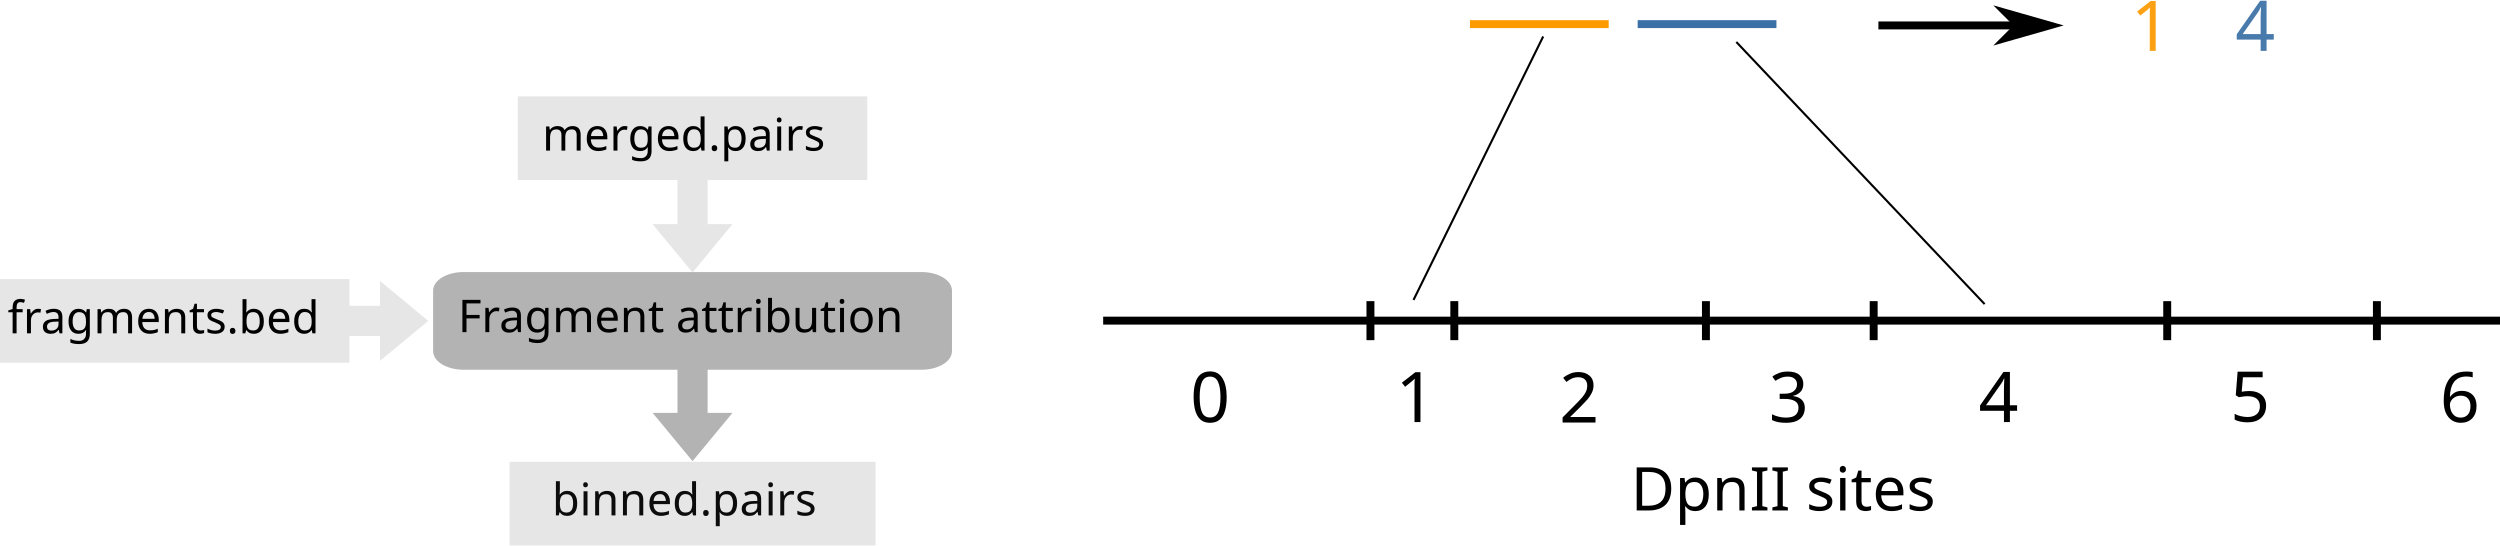
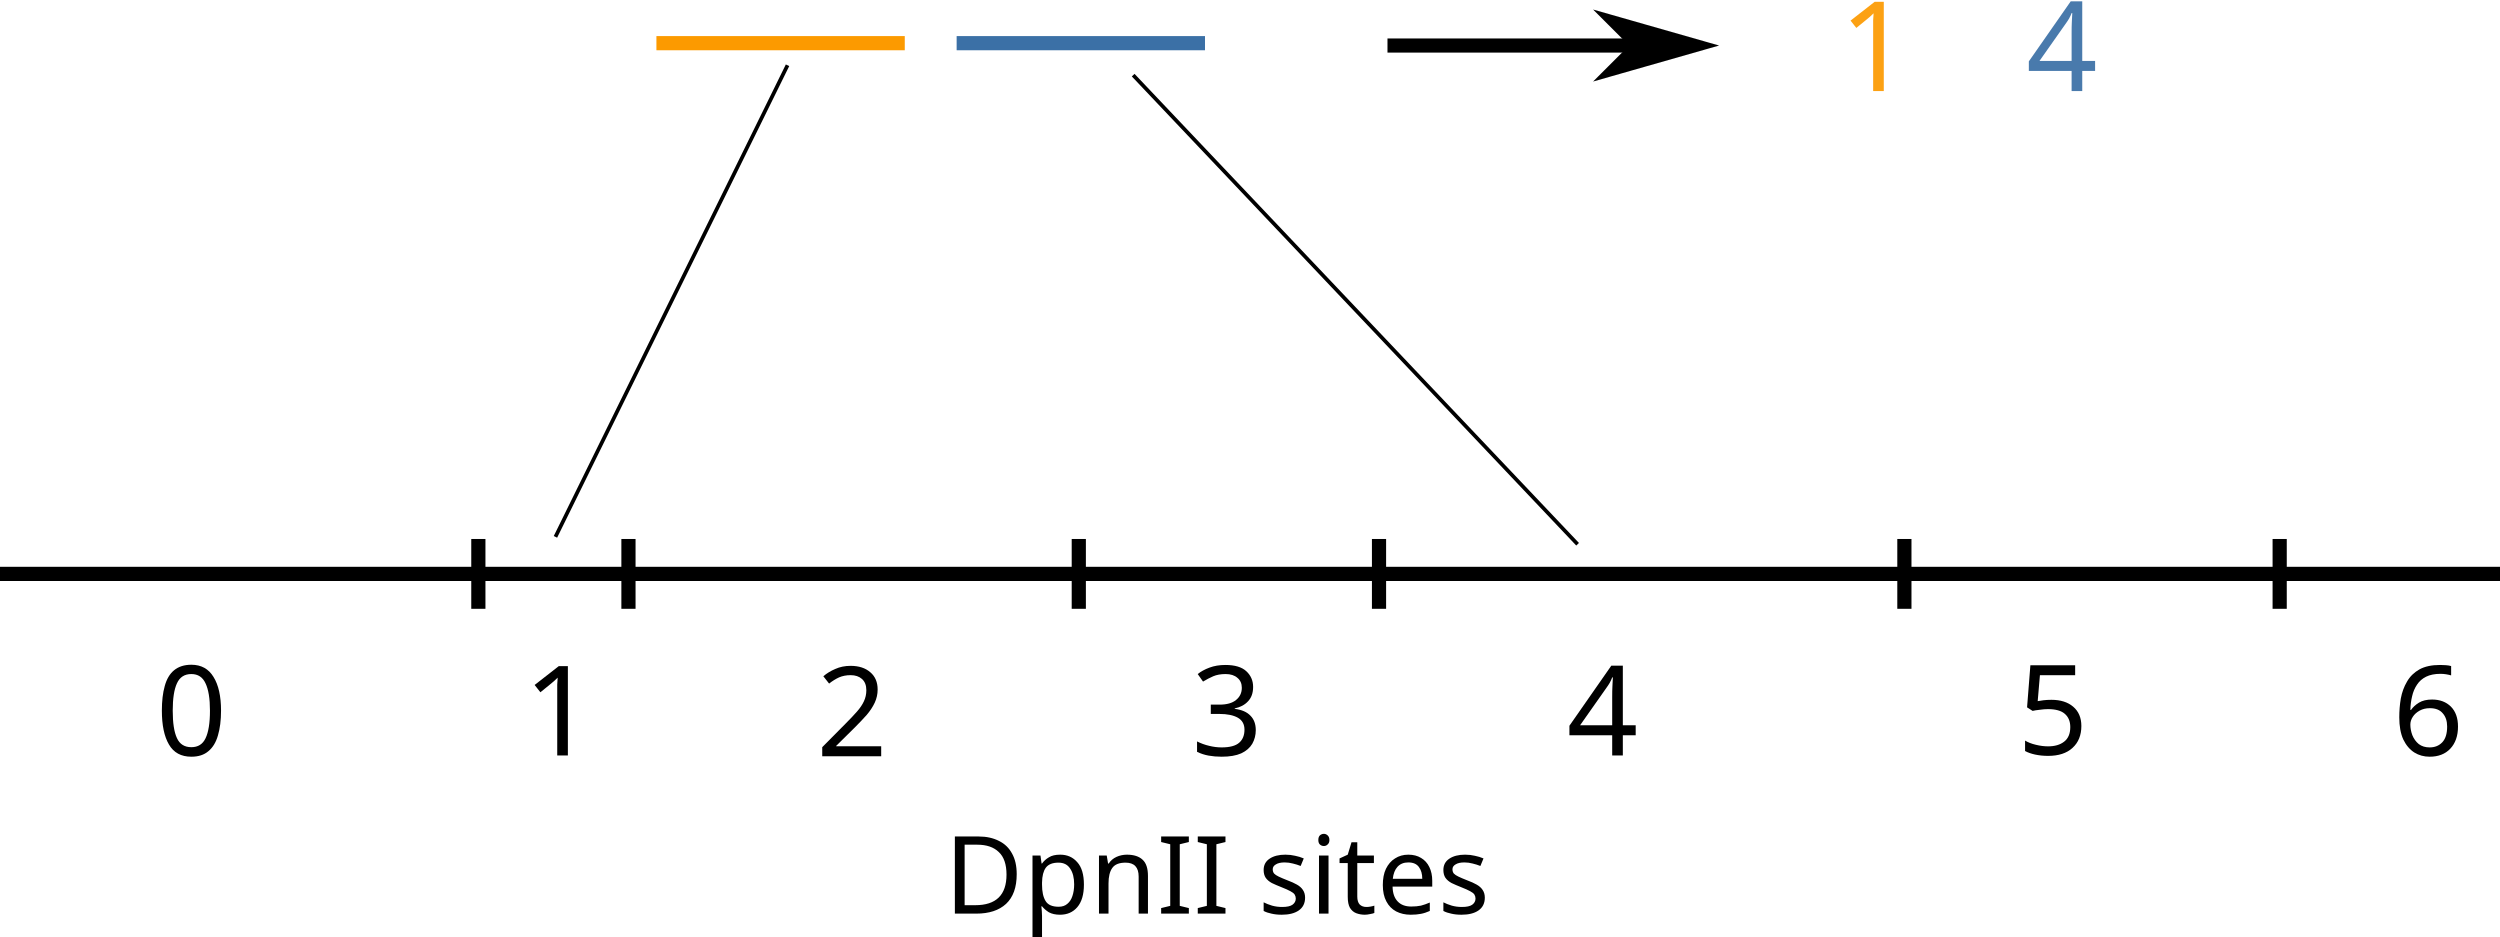
- <svg xmlns="http://www.w3.org/2000/svg" id="svg8" version="1.1" viewBox="0 0 315.463 68.828" height="68.828mm" width="315.463mm">
+ <svg xmlns="http://www.w3.org/2000/svg" id="svg8" version="1.1" viewBox="0 0 176.26 66.002" height="66.002mm" width="176.26mm">
  <defs id="defs2">
    <marker orient="auto" refY="0" refX="0" id="Arrow1Mend" style="overflow:visible">
      <path id="path1140" d="M 0,0 5,-5 -12.5,0 5,5 Z" style="fill:#000000;fill-opacity:1;fill-rule:evenodd;stroke:#000000;stroke-width:1pt;stroke-opacity:1" transform="matrix(-0.4,0,0,-0.4,-4,0)" />
    </marker>
    <marker orient="auto" refY="0" refX="0" id="marker6354" style="overflow:visible">
      <path id="path6352" style="fill:#000000;fill-opacity:1;fill-rule:evenodd;stroke:#000000;stroke-width:0.625;stroke-linejoin:round;stroke-opacity:1" d="M 8.719,4.034 -2.207,0.016 8.719,-4.002 c -1.745,2.372 -1.735,5.617 -6e-7,8.035 z" transform="matrix(-1.1,0,0,-1.1,-1.1,0)" />
    </marker>
    <marker style="overflow:visible" id="marker6074" refX="0" refY="0" orient="auto">
      <path transform="matrix(-1.1,0,0,-1.1,-1.1,0)" d="M 8.719,4.034 -2.207,0.016 8.719,-4.002 c -1.745,2.372 -1.735,5.617 -6e-7,8.035 z" style="fill:#000000;fill-opacity:1;fill-rule:evenodd;stroke:#000000;stroke-width:0.625;stroke-linejoin:round;stroke-opacity:1" id="path6072" />
    </marker>
    <marker orient="auto" refY="0" refX="0" id="marker5888" style="overflow:visible">
      <path id="path5886" style="fill:#000000;fill-opacity:1;fill-rule:evenodd;stroke:#000000;stroke-width:0.625;stroke-linejoin:round;stroke-opacity:1" d="M 8.719,4.034 -2.207,0.016 8.719,-4.002 c -1.745,2.372 -1.735,5.617 -6e-7,8.035 z" transform="matrix(-1.1,0,0,-1.1,-1.1,0)" />
    </marker>
    <marker orient="auto" refY="0" refX="0" id="marker5812" style="overflow:visible">
      <path id="path5810" style="fill:#000000;fill-opacity:1;fill-rule:evenodd;stroke:#000000;stroke-width:0.625;stroke-linejoin:round;stroke-opacity:1" d="M 8.719,4.034 -2.207,0.016 8.719,-4.002 c -1.745,2.372 -1.735,5.617 -6e-7,8.035 z" transform="matrix(-1.1,0,0,-1.1,-1.1,0)" />
    </marker>
    <marker orient="auto" refY="0" refX="0" id="marker5742" style="overflow:visible">
      <path id="path5740" style="fill:#000000;fill-opacity:1;fill-rule:evenodd;stroke:#000000;stroke-width:0.625;stroke-linejoin:round;stroke-opacity:1" d="M 8.719,4.034 -2.207,0.016 8.719,-4.002 c -1.745,2.372 -1.735,5.617 -6e-7,8.035 z" transform="matrix(-1.1,0,0,-1.1,-1.1,0)" />
    </marker>
    <marker orient="auto" refY="0" refX="0" id="marker5678" style="overflow:visible">
      <path id="path5676" style="fill:#000000;fill-opacity:1;fill-rule:evenodd;stroke:#000000;stroke-width:0.625;stroke-linejoin:round;stroke-opacity:1" d="M 8.719,4.034 -2.207,0.016 8.719,-4.002 c -1.745,2.372 -1.735,5.617 -6e-7,8.035 z" transform="matrix(-1.1,0,0,-1.1,-1.1,0)" />
    </marker>
    <marker orient="auto" refY="0" refX="0" id="marker5620" style="overflow:visible">
      <path id="path5618" style="fill:#000000;fill-opacity:1;fill-rule:evenodd;stroke:#000000;stroke-width:0.625;stroke-linejoin:round;stroke-opacity:1" d="M 8.719,4.034 -2.207,0.016 8.719,-4.002 c -1.745,2.372 -1.735,5.617 -6e-7,8.035 z" transform="matrix(-1.1,0,0,-1.1,-1.1,0)" />
    </marker>
    <marker orient="auto" refY="0" refX="0" id="marker5568" style="overflow:visible">
      <path id="path5566" style="fill:#000000;fill-opacity:1;fill-rule:evenodd;stroke:#000000;stroke-width:0.625;stroke-linejoin:round;stroke-opacity:1" d="M 8.719,4.034 -2.207,0.016 8.719,-4.002 c -1.745,2.372 -1.735,5.617 -6e-7,8.035 z" transform="matrix(-1.1,0,0,-1.1,-1.1,0)" />
    </marker>
    <marker orient="auto" refY="0" refX="0" id="marker5522" style="overflow:visible">
      <path id="path5520" style="fill:#000000;fill-opacity:1;fill-rule:evenodd;stroke:#000000;stroke-width:0.625;stroke-linejoin:round;stroke-opacity:1" d="M 8.719,4.034 -2.207,0.016 8.719,-4.002 c -1.745,2.372 -1.735,5.617 -6e-7,8.035 z" transform="matrix(-1.1,0,0,-1.1,-1.1,0)" />
    </marker>
    <marker orient="auto" refY="0" refX="0" id="marker5482" style="overflow:visible">
      <path id="path5480" style="fill:#000000;fill-opacity:1;fill-rule:evenodd;stroke:#000000;stroke-width:0.625;stroke-linejoin:round;stroke-opacity:1" d="M 8.719,4.034 -2.207,0.016 8.719,-4.002 c -1.745,2.372 -1.735,5.617 -6e-7,8.035 z" transform="matrix(-1.1,0,0,-1.1,-1.1,0)" />
    </marker>
    <marker orient="auto" refY="0" refX="0" id="marker5374" style="overflow:visible">
      <path id="path5372" style="fill:#000000;fill-opacity:1;fill-rule:evenodd;stroke:#000000;stroke-width:0.625;stroke-linejoin:round;stroke-opacity:1" d="M 8.719,4.034 -2.207,0.016 8.719,-4.002 c -1.745,2.372 -1.735,5.617 -6e-7,8.035 z" transform="matrix(-1.1,0,0,-1.1,-1.1,0)" />
    </marker>
  </defs>
-   <g transform="translate(-18.99381,-120.8115)" id="layer1">
+   <g transform="translate(-158.197,-120.8115)" id="layer1">
    <g id="g4559">
      <flowRoot xml:space="preserve" id="flowRoot4547" style="font-style:normal;font-weight:normal;font-size:40px;line-height:1.25;font-family:sans-serif;letter-spacing:0px;word-spacing:0px;fill:#000000;fill-opacity:1;stroke:none">
        <flowRegion id="flowRegion4549">
          <rect id="rect4551" width="170.211" height="69.701" x="160.614" y="57.819" />
        </flowRegion>
        <flowPara id="flowPara4553" />
      </flowRoot>
    </g>
-     <g transform="translate(-6.012888,1.295238)" id="g1383">
-       <path style="opacity:1;vector-effect:none;fill:#b3b3b3;fill-opacity:1;stroke:none;stroke-width:1.068;stroke-linecap:round;stroke-linejoin:miter;stroke-miterlimit:4;stroke-dasharray:none;stroke-dashoffset:0;stroke-opacity:1" id="path4687" d="m 66.848,43.848 a 5.072,5.072 0 0 0 -5.07,5.07 v 16.572 a 5.072,5.072 0 0 0 5.07,5.07 h 76.305 a 5.072,5.072 0 0 0 5.07,-5.07 V 48.918 a 5.072,5.072 0 0 0 -5.07,-5.07 z" transform="matrix(0.7574182,0,0,0.4614884,32.86693,133.6099)" />
-       <text xml:space="preserve" style="font-style:normal;font-weight:normal;font-size:5.698px;line-height:1.25;font-family:sans-serif;letter-spacing:0px;word-spacing:0px;fill:#000000;fill-opacity:1;stroke:none;stroke-width:0.142" x="82.808" y="161.428" id="text4691">
-         <tspan id="tspan4689" x="82.808" y="161.428" style="stroke-width:0.142">Fragment attribution</tspan>
-       </text>
-     </g>
    <flowRoot transform="scale(0.2645833)" style="font-style:normal;font-weight:normal;font-size:40px;line-height:1.25;font-family:sans-serif;letter-spacing:0px;word-spacing:0px;fill:#000000;fill-opacity:1;stroke:none" id="flowRoot4856" xml:space="preserve">
      <flowRegion id="flowRegion4858">
        <rect y="955.845" x="135.36" height="111.117" width="606.092" id="rect4860" />
      </flowRegion>
      <flowPara id="flowPara4862" />
    </flowRoot>
-     <rect y="132.969" x="84.333" height="10.557" width="44.099" id="rect4660" style="vector-effect:none;fill:#e6e6e6;fill-opacity:1;stroke:none;stroke-width:1.486;stroke-linecap:round;stroke-linejoin:miter;stroke-miterlimit:4;stroke-dasharray:none;stroke-dashoffset:0;stroke-opacity:1" />
-     <text xml:space="preserve" style="font-style:normal;font-weight:normal;font-size:5.674px;line-height:1.25;font-family:sans-serif;letter-spacing:0px;word-spacing:0px;fill:#000000;fill-opacity:1;stroke:none;stroke-width:0.142" x="87.417" y="139.813" id="text4664">
-       <tspan id="tspan4662" x="87.417" y="139.813" style="stroke-width:0.142">merged.pairs</tspan>
-     </text>
    <g transform="translate(0,21.16667)" id="g990">
-       <rect y="134.859" x="18.994" height="10.557" width="44.099" id="rect4660-9" style="vector-effect:none;fill:#e6e6e6;fill-opacity:1;stroke:none;stroke-width:1.486;stroke-linecap:round;stroke-linejoin:miter;stroke-miterlimit:4;stroke-dasharray:none;stroke-dashoffset:0;stroke-opacity:1" />
-       <text xml:space="preserve" style="font-style:normal;font-weight:normal;font-size:5.674px;line-height:1.25;font-family:sans-serif;letter-spacing:0px;word-spacing:0px;fill:#000000;fill-opacity:1;stroke:none;stroke-width:0.142" x="19.96" y="141.703" id="text4664-7">
-         <tspan id="tspan4662-7" x="19.96" y="141.703" style="stroke-width:0.142">fragments.bed</tspan>
-       </text>
-       <g id="g1031" transform="rotate(-90,47.59634,133.5844)">
-         <path style="fill:#e6e6e6;fill-opacity:1;stroke:#e6e6e6;stroke-width:3.803;stroke-linecap:butt;stroke-linejoin:miter;stroke-miterlimit:4;stroke-dasharray:none;stroke-opacity:1" d="m 41.043,147.244 v 9.182" id="path1072-6" />
-         <path style="opacity:1;fill:#e6e6e6;fill-opacity:1;stroke:#e6e6e6;stroke-width:2.848;stroke-linecap:round;stroke-miterlimit:4;stroke-dasharray:none;stroke-dashoffset:0;stroke-opacity:1" id="path1074-7" d="m 194.614,19.613 -24.677,-24.677 -24.677,-24.677 33.709,-9.032 33.709,-9.032 -9.032,33.709 z" transform="matrix(-0.09535796,0.06658208,-0.09535796,-0.06658208,56.76534,141.4174)" />
-       </g>
      <path style="fill:none;stroke:#000000;stroke-width:1;stroke-linecap:butt;stroke-linejoin:miter;stroke-miterlimit:4;stroke-dasharray:none;stroke-opacity:1" d="m 158.197,140.107 c 176.26,0 176.26,0 176.26,0" id="path1047" />
      <path style="fill:none;stroke:#000000;stroke-width:1;stroke-linecap:butt;stroke-linejoin:miter;stroke-miterlimit:4;stroke-dasharray:none;stroke-opacity:1" d="m 191.923,137.645 v 4.923" id="path1049" />
      <path id="path1051" d="m 202.506,137.645 v 4.923" style="fill:none;stroke:#000000;stroke-width:1;stroke-linecap:butt;stroke-linejoin:miter;stroke-miterlimit:4;stroke-dasharray:none;stroke-opacity:1" />
      <path style="fill:none;stroke:#000000;stroke-width:1;stroke-linecap:butt;stroke-linejoin:miter;stroke-miterlimit:4;stroke-dasharray:none;stroke-opacity:1" d="m 234.256,137.645 v 4.923" id="path1053" />
      <path id="path1055" d="m 255.423,137.645 v 4.923" style="fill:none;stroke:#000000;stroke-width:1;stroke-linecap:butt;stroke-linejoin:miter;stroke-miterlimit:4;stroke-dasharray:none;stroke-opacity:1" />
      <path style="fill:none;stroke:#000000;stroke-width:1;stroke-linecap:butt;stroke-linejoin:miter;stroke-miterlimit:4;stroke-dasharray:none;stroke-opacity:1" d="m 292.464,137.645 v 4.923" id="path1057" />
      <path id="path1059" d="m 318.923,137.645 v 4.923" style="fill:none;stroke:#000000;stroke-width:1;stroke-linecap:butt;stroke-linejoin:miter;stroke-miterlimit:4;stroke-dasharray:none;stroke-opacity:1" />
      <path style="fill:none;stroke:#fc9a00;stroke-width:1;stroke-linecap:butt;stroke-linejoin:miter;stroke-miterlimit:4;stroke-dasharray:none;stroke-opacity:1" d="m 204.477,102.689 h 17.51" id="path1047-0" />
      <path id="path1076" d="M 225.644,102.689 H 243.154" style="fill:none;stroke:#3b70a6;stroke-width:1;stroke-linecap:butt;stroke-linejoin:miter;stroke-miterlimit:4;stroke-dasharray:none;stroke-opacity:1" />
      <path style="fill:none;stroke:#000000;stroke-width:0.265px;stroke-linecap:butt;stroke-linejoin:miter;stroke-opacity:1" d="M 213.721,104.247 C 197.358,137.495 197.358,137.495 197.358,137.495" id="path1079" />
      <path style="fill:none;stroke:#000000;stroke-width:0.265px;stroke-linecap:butt;stroke-linejoin:miter;stroke-opacity:1" d="m 238.091,104.943 c 31.333,33.073 31.333,33.073 31.333,33.073" id="path1081" />
      <text xml:space="preserve" style="font-style:normal;font-weight:normal;font-size:8.806px;line-height:1.25;font-family:sans-serif;letter-spacing:0px;word-spacing:0px;fill:#000000;fill-opacity:1;stroke:none;stroke-width:0.265" x="169.172" y="152.902" id="text1085">
        <tspan id="tspan1083" x="169.172" y="152.902" style="stroke-width:0.265">0</tspan>
      </text>
      <text id="text1089" y="152.906" x="195.108" style="font-style:normal;font-weight:normal;font-size:8.806px;line-height:1.25;font-family:sans-serif;letter-spacing:0px;word-spacing:0px;fill:#000000;fill-opacity:1;stroke:none;stroke-width:0.265" xml:space="preserve">
        <tspan style="stroke-width:0.265" y="152.906" x="195.108" id="tspan1087">1</tspan>
      </text>
      <text xml:space="preserve" style="font-style:normal;font-weight:normal;font-size:8.806px;line-height:1.25;font-family:sans-serif;letter-spacing:0px;word-spacing:0px;fill:#000000;fill-opacity:1;stroke:none;stroke-width:0.265" x="215.746" y="152.964" id="text1093">
        <tspan id="tspan1091" x="215.746" y="152.964" style="stroke-width:0.265">2</tspan>
      </text>
      <text id="text1097" y="152.902" x="242.204" style="font-style:normal;font-weight:normal;font-size:8.806px;line-height:1.25;font-family:sans-serif;letter-spacing:0px;word-spacing:0px;fill:#000000;fill-opacity:1;stroke:none;stroke-width:0.265" xml:space="preserve">
        <tspan style="stroke-width:0.265" y="152.902" x="242.204" id="tspan1095">3</tspan>
      </text>
      <text xml:space="preserve" style="font-style:normal;font-weight:normal;font-size:8.806px;line-height:1.25;font-family:sans-serif;letter-spacing:0px;word-spacing:0px;fill:#000000;fill-opacity:1;stroke:none;stroke-width:0.265" x="268.662" y="152.906" id="text1101">
        <tspan id="tspan1099" x="268.662" y="152.906" style="stroke-width:0.265">4</tspan>
      </text>
      <text id="text1105" y="152.844" x="300.412" style="font-style:normal;font-weight:normal;font-size:8.806px;line-height:1.25;font-family:sans-serif;letter-spacing:0px;word-spacing:0px;fill:#000000;fill-opacity:1;stroke:none;stroke-width:0.265" xml:space="preserve">
        <tspan style="stroke-width:0.265" y="152.844" x="300.412" id="tspan1103">5</tspan>
      </text>
      <text xml:space="preserve" style="font-style:normal;font-weight:normal;font-size:8.806px;line-height:1.25;font-family:sans-serif;letter-spacing:0px;word-spacing:0px;fill:#000000;fill-opacity:1;stroke:none;stroke-width:0.265" x="326.871" y="152.902" id="text1109">
        <tspan id="tspan1107" x="326.871" y="152.902" style="stroke-width:0.265">6</tspan>
      </text>
      <path style="fill:none;stroke:#000000;stroke-width:1;stroke-linecap:butt;stroke-linejoin:miter;stroke-miterlimit:4;stroke-dasharray:none;stroke-opacity:1;marker-end:url(#Arrow1Mend)" d="m 256.02,102.855 c 21.411,0 21.411,0 21.411,0" id="path1111" />
      <text id="text1089-7" y="106.064" x="287.886" style="font-style:normal;font-weight:normal;font-size:8.806px;line-height:1.25;font-family:sans-serif;letter-spacing:0px;word-spacing:0px;fill:#fc9a00;fill-opacity:0.922;stroke:none;stroke-width:0.265" xml:space="preserve">
        <tspan style="fill:#fc9a00;fill-opacity:0.922;stroke-width:0.265" y="106.064" x="287.886" id="tspan1087-3">1</tspan>
      </text>
      <text xml:space="preserve" style="font-style:normal;font-weight:normal;font-size:8.806px;line-height:1.25;font-family:sans-serif;letter-spacing:0px;word-spacing:0px;fill:#3b70a6;fill-opacity:0.922;stroke:none;stroke-width:0.265" x="301.051" y="106.064" id="text1101-1">
        <tspan id="tspan1099-1" x="301.051" y="106.064" style="fill:#3b70a6;fill-opacity:0.922;stroke-width:0.265">4</tspan>
      </text>
      <text xml:space="preserve" style="font-style:normal;font-weight:normal;font-size:7.623px;line-height:1.25;font-family:sans-serif;letter-spacing:0px;word-spacing:0px;fill:#000000;fill-opacity:1;stroke:none;stroke-width:0.265" x="224.786" y="164.061" id="text1675">
        <tspan id="tspan1673" x="224.786" y="164.061" style="stroke-width:0.265">DpnII sites</tspan>
      </text>
    </g>
-     <rect style="vector-effect:none;fill:#e6e6e6;fill-opacity:1;stroke:none;stroke-width:1.521;stroke-linecap:round;stroke-linejoin:miter;stroke-miterlimit:4;stroke-dasharray:none;stroke-dashoffset:0;stroke-opacity:1" id="rect4813" width="46.18" height="10.557" x="83.293" y="179.083" />
-     <text id="text4817" y="185.847" x="88.658" style="font-style:normal;font-weight:normal;font-size:5.674px;line-height:1.25;font-family:sans-serif;letter-spacing:0px;word-spacing:0px;fill:#0c0c0c;fill-opacity:1;stroke:none;stroke-width:0.142" xml:space="preserve">
-       <tspan style="fill:#0c0c0c;fill-opacity:1;stroke-width:0.142" y="185.847" x="88.658" id="tspan4815">binned.pairs</tspan>
-     </text>
-     <path id="path1072" d="m 106.383,143.406 v 9.182" style="fill:#e6e6e6;fill-opacity:1;stroke:#e6e6e6;stroke-width:3.803;stroke-linecap:butt;stroke-linejoin:miter;stroke-miterlimit:4;stroke-dasharray:none;stroke-opacity:1" />
-     <path transform="matrix(-0.09535796,0.06658208,-0.09535796,-0.06658208,122.105,137.5794)" d="m 194.614,19.613 -24.677,-24.677 -24.677,-24.677 33.709,-9.032 33.709,-9.032 -9.032,33.709 z" id="path1074" style="opacity:1;fill:#e6e6e6;fill-opacity:1;stroke:#e6e6e6;stroke-width:2.848;stroke-linecap:round;stroke-miterlimit:4;stroke-dasharray:none;stroke-dashoffset:0;stroke-opacity:1" />
-     <path style="fill:#b3b3b3;fill-opacity:1;stroke:#b3b3b3;stroke-width:3.803;stroke-linecap:butt;stroke-linejoin:miter;stroke-miterlimit:4;stroke-dasharray:none;stroke-opacity:1" d="m 106.383,167.218 v 9.182" id="path1078" />
-     <path style="opacity:1;fill:#b3b3b3;fill-opacity:1;stroke:#b3b3b3;stroke-width:2.848;stroke-linecap:round;stroke-miterlimit:4;stroke-dasharray:none;stroke-dashoffset:0;stroke-opacity:1" id="path1080" d="m 194.614,19.613 -24.677,-24.677 -24.677,-24.677 33.709,-9.032 33.709,-9.032 -9.032,33.709 z" transform="matrix(-0.09535796,0.06658208,-0.09535796,-0.06658208,122.105,161.3919)" />
  </g>
</svg>
